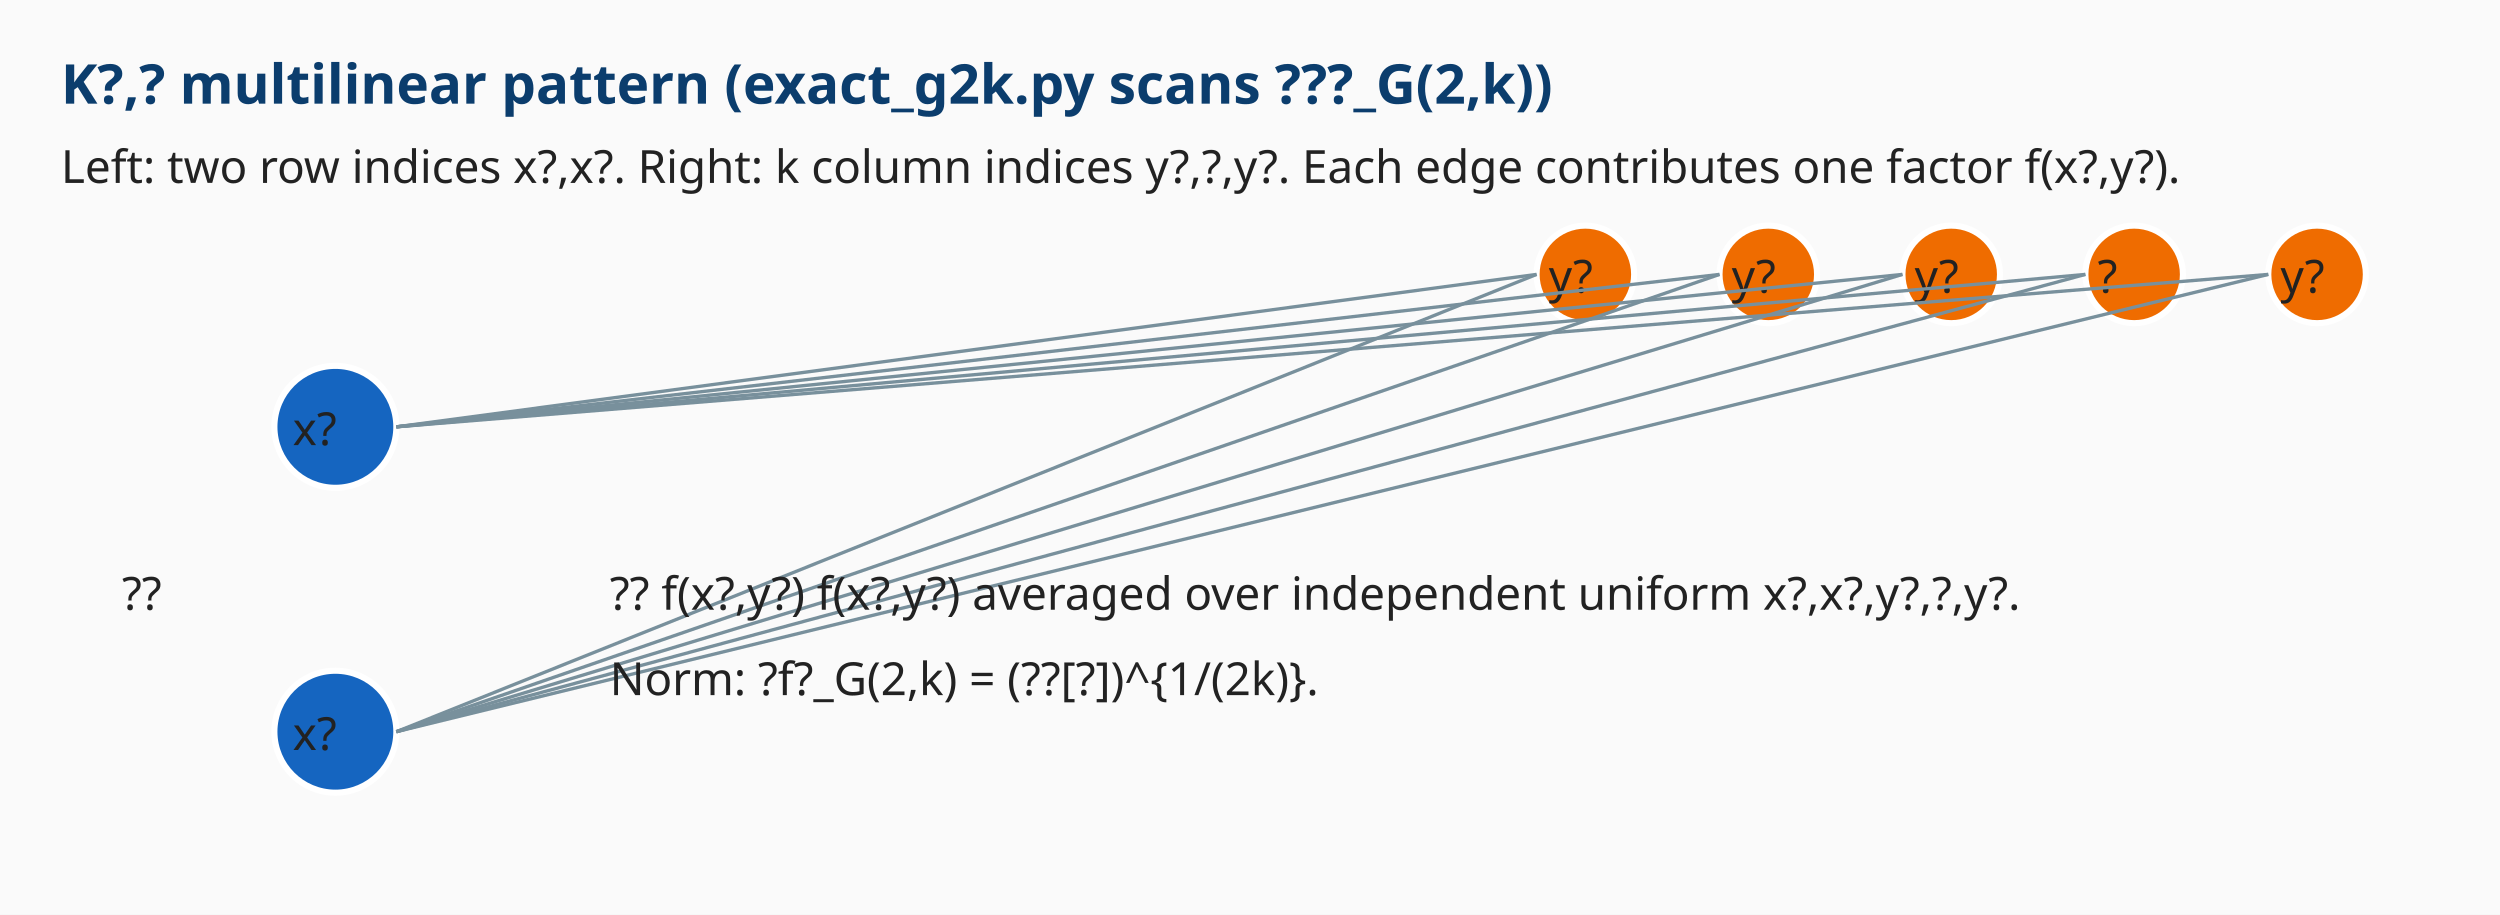
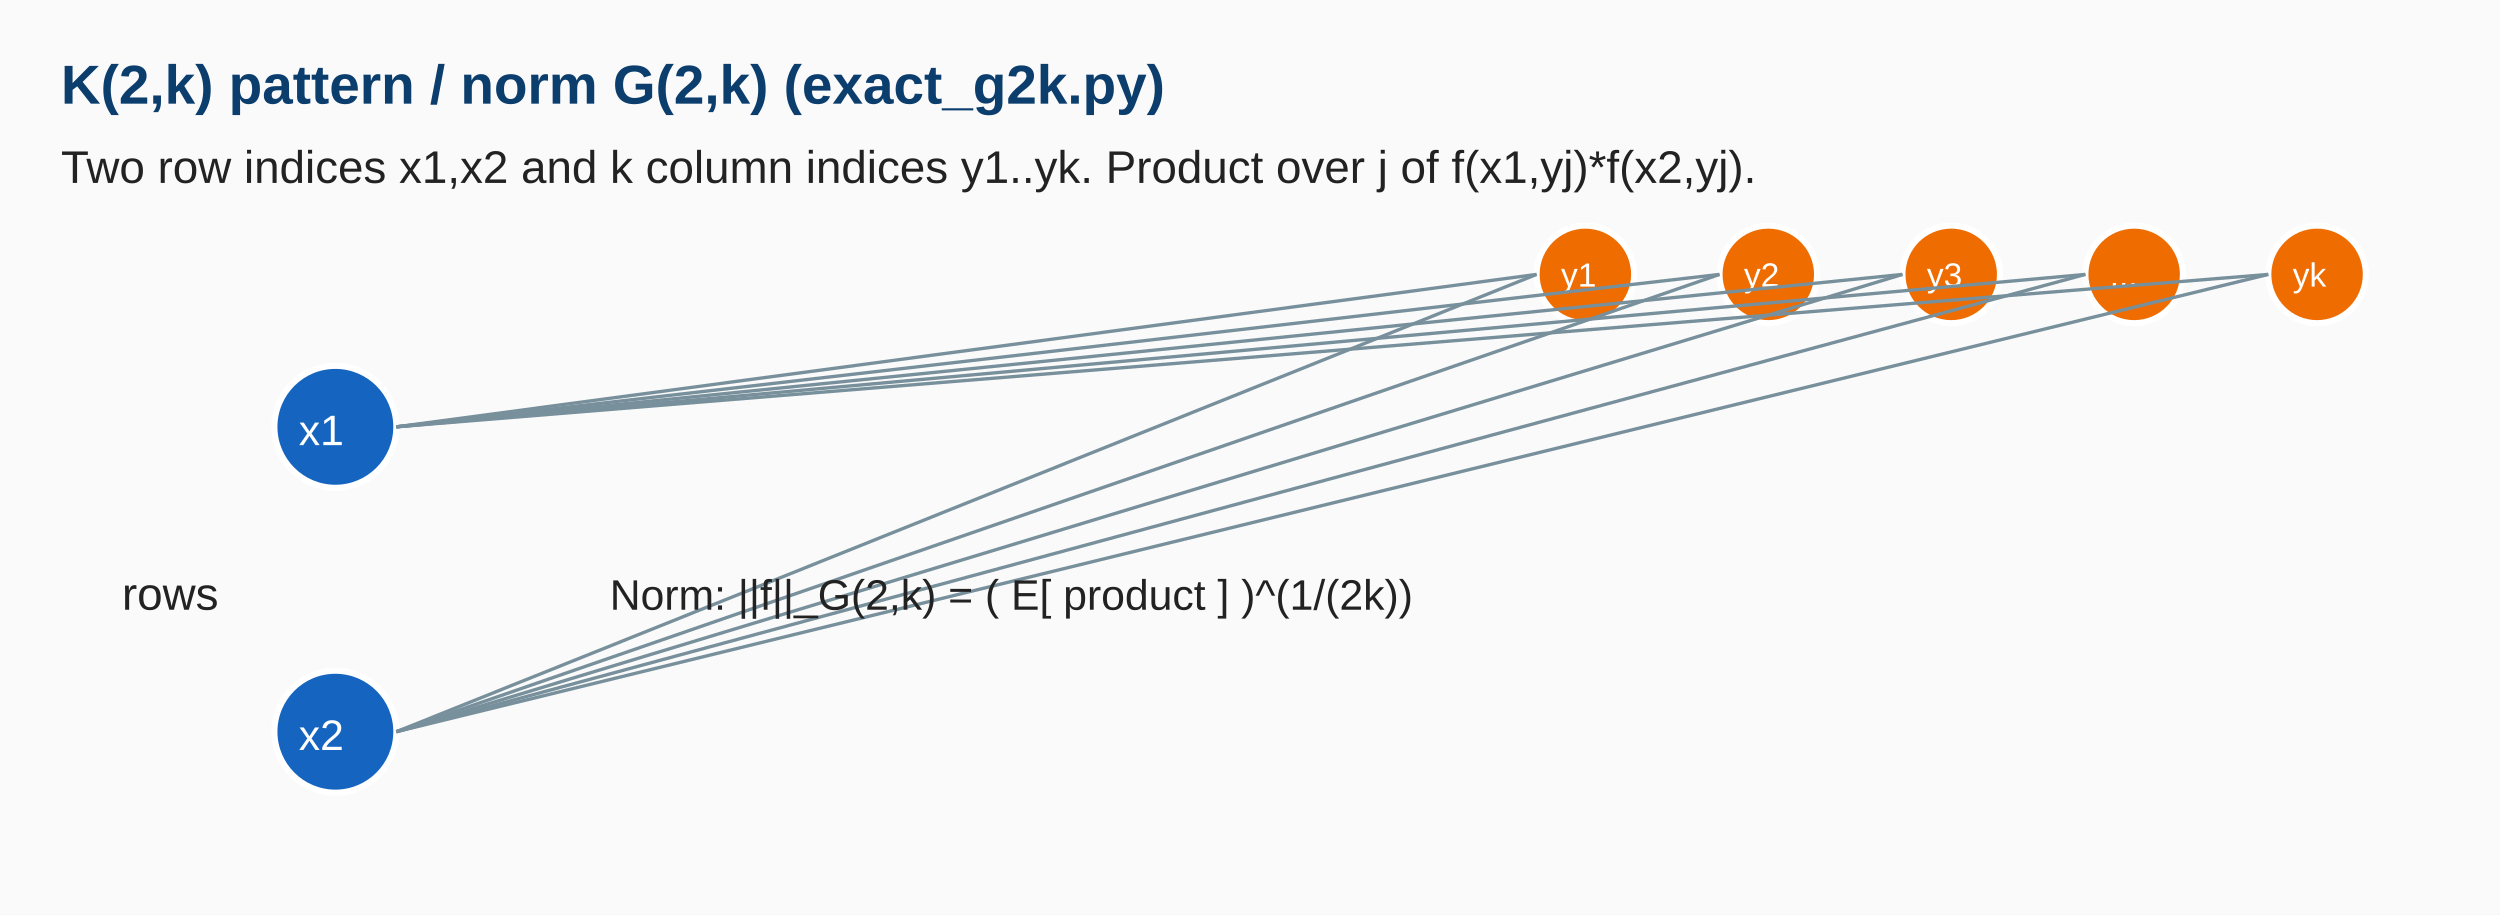
<svg xmlns="http://www.w3.org/2000/svg" viewBox="0 0 820 300" width="820" height="300">
-   <style>
-     .t { font: 15px system-ui, Segoe UI, sans-serif; fill: #222; }
-     .h { font: 18px system-ui, Segoe UI, sans-serif; font-weight: 600; fill: #0b3d6d; }
-     .x { fill: #1565c0; stroke: #fff; stroke-width: 2; }
-     .y { fill: #ef6c00; stroke: #fff; stroke-width: 2; }
-     .e { stroke: #78909c; stroke-width: 1.1; }
-   </style>
  <rect width="100%" height="100%" fill="#fafafa" />
-   <text x="20" y="34" class="h">K?,? multilinear pattern (exact_g2k.py scans ???_G(2,k))</text>
-   <text x="20" y="60" class="t">Left: two row indices x?,x?. Right: k column indices y?,?,y?. Each edge contributes one factor f(x?,y?).</text>
-   <circle cx="110" cy="140" r="20" class="x" />
-   <circle cx="110" cy="240" r="20" class="x" />
-   <text x="96" y="146" class="t" fill="#fff">x?</text>
-   <text x="96" y="246" class="t" fill="#fff">x?</text>
-   <text x="40" y="200" class="t">??</text>
-   <circle cx="520" cy="90" r="16" class="y" />
-   <circle cx="580" cy="90" r="16" class="y" />
-   <circle cx="640" cy="90" r="16" class="y" />
-   <circle cx="700" cy="90" r="16" class="y" />
-   <circle cx="760" cy="90" r="16" class="y" />
-   <text x="508" y="96" class="t" fill="#fff" font-size="12">y?</text>
-   <text x="568" y="96" class="t" fill="#fff" font-size="12">y?</text>
-   <text x="628" y="96" class="t" fill="#fff" font-size="12">y?</text>
-   <text x="688" y="96" class="t" fill="#fff" font-size="12">?</text>
-   <text x="748" y="96" class="t" fill="#fff" font-size="12">y?</text>
-   <line x1="130" y1="140" x2="504" y2="90" class="e" />
-   <line x1="130" y1="140" x2="564" y2="90" class="e" />
-   <line x1="130" y1="140" x2="624" y2="90" class="e" />
-   <line x1="130" y1="140" x2="684" y2="90" class="e" />
-   <line x1="130" y1="140" x2="744" y2="90" class="e" />
-   <line x1="130" y1="240" x2="504" y2="90" class="e" />
-   <line x1="130" y1="240" x2="564" y2="90" class="e" />
-   <line x1="130" y1="240" x2="624" y2="90" class="e" />
-   <line x1="130" y1="240" x2="684" y2="90" class="e" />
-   <line x1="130" y1="240" x2="744" y2="90" class="e" />
-   <text x="200" y="200" class="t">?? f(x?,y?) f(x?,y?) averaged over independent uniform x?,x?,y?,?,y?.</text>
-   <text x="200" y="228" class="t">Norm:  ?f?_G(2,k) = (??[?])^{1/(2k)}.</text>
+   <text x="20" y="34" fill="#0b3d6d" font-family="Arial,Helvetica,sans-serif" font-size="18" font-weight="bold">K(2,k) pattern / norm G(2,k) (exact_g2k.py)</text>
+   <text x="20" y="60" fill="#222222" font-family="Arial,Helvetica,sans-serif" font-size="15">Two row indices x1,x2 and k column indices y1..yk. Product over j of f(x1,yj)*f(x2,yj).</text>
+   <circle cx="110" cy="140" r="20" fill="#1565c0" stroke="#ffffff" stroke-width="2" />
+   <circle cx="110" cy="240" r="20" fill="#1565c0" stroke="#ffffff" stroke-width="2" />
+   <text x="98" y="146" fill="#ffffff" font-family="Arial,Helvetica,sans-serif" font-size="14">x1</text>
+   <text x="98" y="246" fill="#ffffff" font-family="Arial,Helvetica,sans-serif" font-size="14">x2</text>
+   <text x="40" y="200" fill="#222222" font-family="Arial,Helvetica,sans-serif" font-size="15">rows</text>
+   <circle cx="520" cy="90" r="16" fill="#ef6c00" stroke="#ffffff" stroke-width="2" />
+   <circle cx="580" cy="90" r="16" fill="#ef6c00" stroke="#ffffff" stroke-width="2" />
+   <circle cx="640" cy="90" r="16" fill="#ef6c00" stroke="#ffffff" stroke-width="2" />
+   <circle cx="700" cy="90" r="16" fill="#ef6c00" stroke="#ffffff" stroke-width="2" />
+   <circle cx="760" cy="90" r="16" fill="#ef6c00" stroke="#ffffff" stroke-width="2" />
+   <text x="512" y="94" fill="#ffffff" font-family="Arial,Helvetica,sans-serif" font-size="11">y1</text>
+   <text x="572" y="94" fill="#ffffff" font-family="Arial,Helvetica,sans-serif" font-size="11">y2</text>
+   <text x="632" y="94" fill="#ffffff" font-family="Arial,Helvetica,sans-serif" font-size="11">y3</text>
+   <text x="692" y="94" fill="#ffffff" font-family="Arial,Helvetica,sans-serif" font-size="11">...</text>
+   <text x="752" y="94" fill="#ffffff" font-family="Arial,Helvetica,sans-serif" font-size="11">yk</text>
+   <line x1="130" y1="140" x2="504" y2="90" stroke="#78909c" stroke-width="1.1" />
+   <line x1="130" y1="140" x2="564" y2="90" stroke="#78909c" stroke-width="1.1" />
+   <line x1="130" y1="140" x2="624" y2="90" stroke="#78909c" stroke-width="1.1" />
+   <line x1="130" y1="140" x2="684" y2="90" stroke="#78909c" stroke-width="1.1" />
+   <line x1="130" y1="140" x2="744" y2="90" stroke="#78909c" stroke-width="1.1" />
+   <line x1="130" y1="240" x2="504" y2="90" stroke="#78909c" stroke-width="1.1" />
+   <line x1="130" y1="240" x2="564" y2="90" stroke="#78909c" stroke-width="1.1" />
+   <line x1="130" y1="240" x2="624" y2="90" stroke="#78909c" stroke-width="1.1" />
+   <line x1="130" y1="240" x2="684" y2="90" stroke="#78909c" stroke-width="1.1" />
+   <line x1="130" y1="240" x2="744" y2="90" stroke="#78909c" stroke-width="1.1" />
+   <text x="200" y="200" fill="#222222" font-family="Arial,Helvetica,sans-serif" font-size="14">Norm: ||f||_G(2,k) = ( E[ product ] )^(1/(2k))</text>
</svg>
